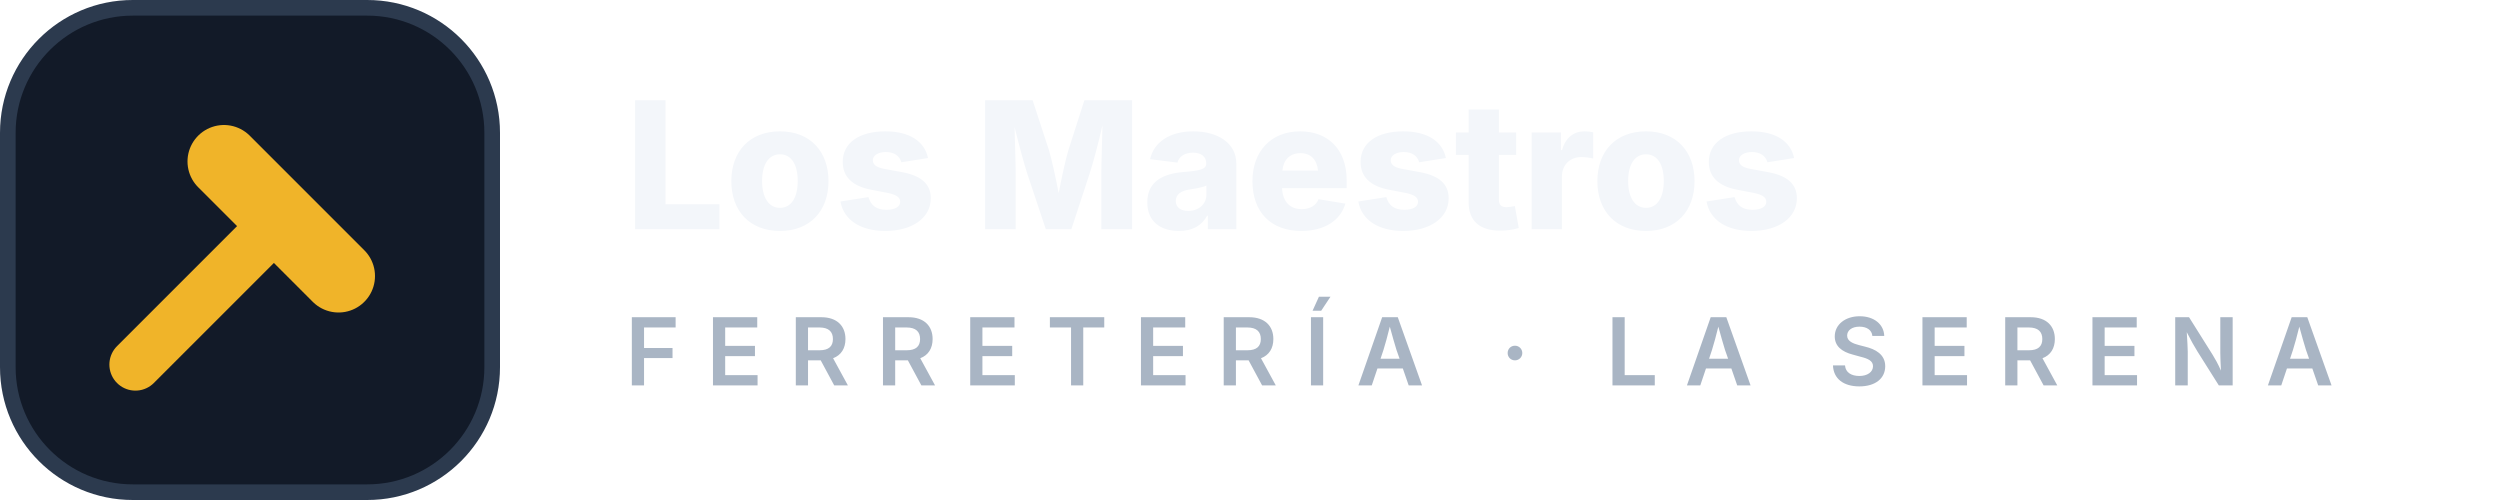
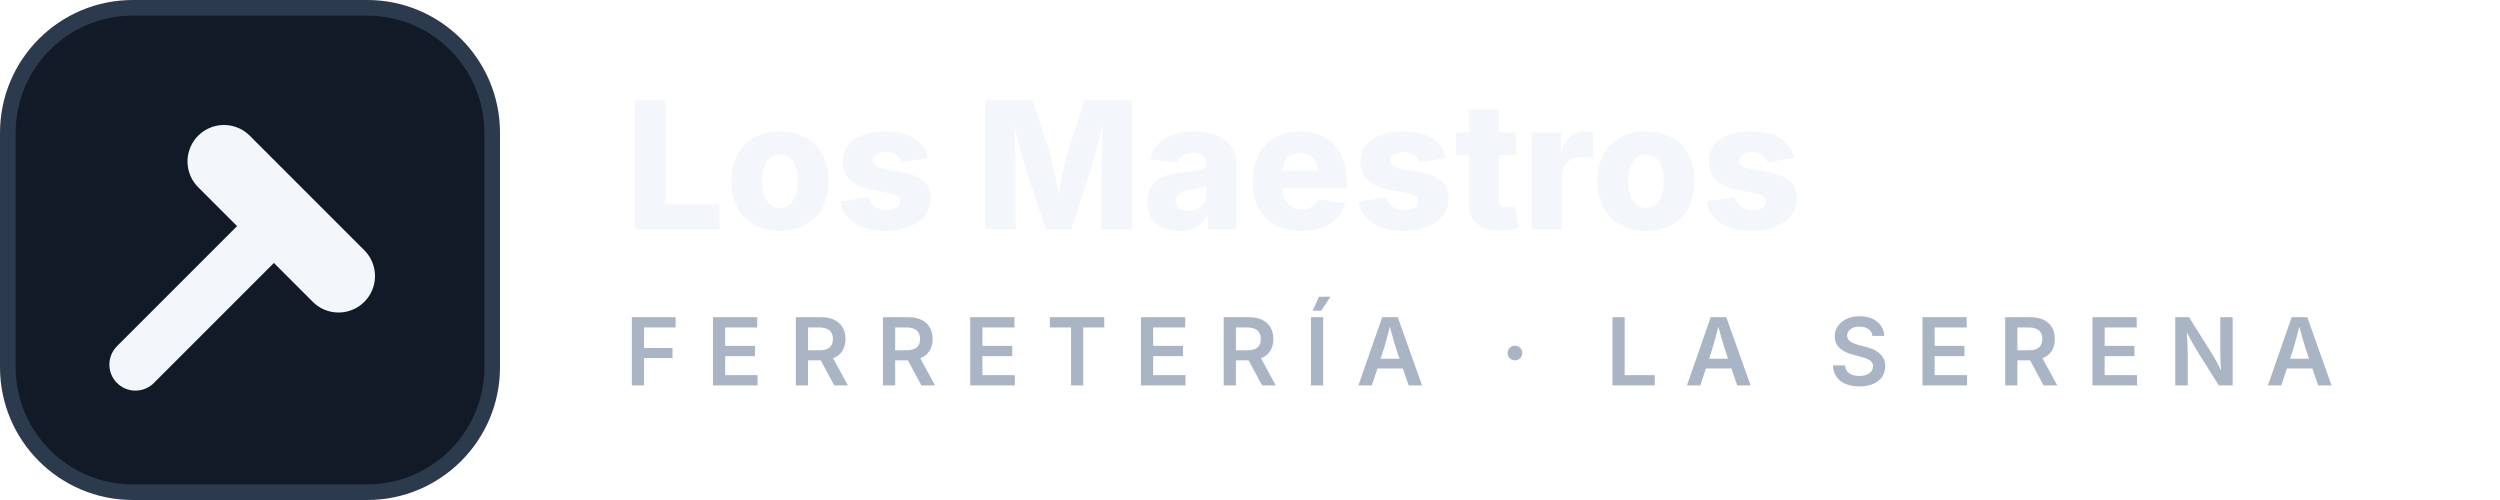
<svg xmlns="http://www.w3.org/2000/svg" viewBox="0 0 240 48" role="img" aria-label="Ferretería Los Maestros">
  <rect x="0.75" y="0.75" width="46.5" height="46.5" rx="12" fill="#121a28" stroke="#2c3a4e" stroke-width="1.5" />
-   <g stroke="#f0b429" fill="none" stroke-linecap="round">
+   <g stroke="#f3f6fa" fill="none" stroke-linecap="round">
    <path d="M13 35 L27 21" stroke-width="5" />
    <path d="M21.5 15.5 L32.5 26.5" stroke-width="7" />
  </g>
  <text x="60" y="22" font-family="Inter, 'Segoe UI', system-ui, sans-serif" font-size="17" font-weight="800" fill="#f3f6fa">Los Maestros</text>
  <text x="60" y="37" font-family="Inter, 'Segoe UI', system-ui, sans-serif" font-size="9" font-weight="600" letter-spacing="2.5" fill="#a9b5c4">FERRETERÍA · LA SERENA</text>
</svg>
